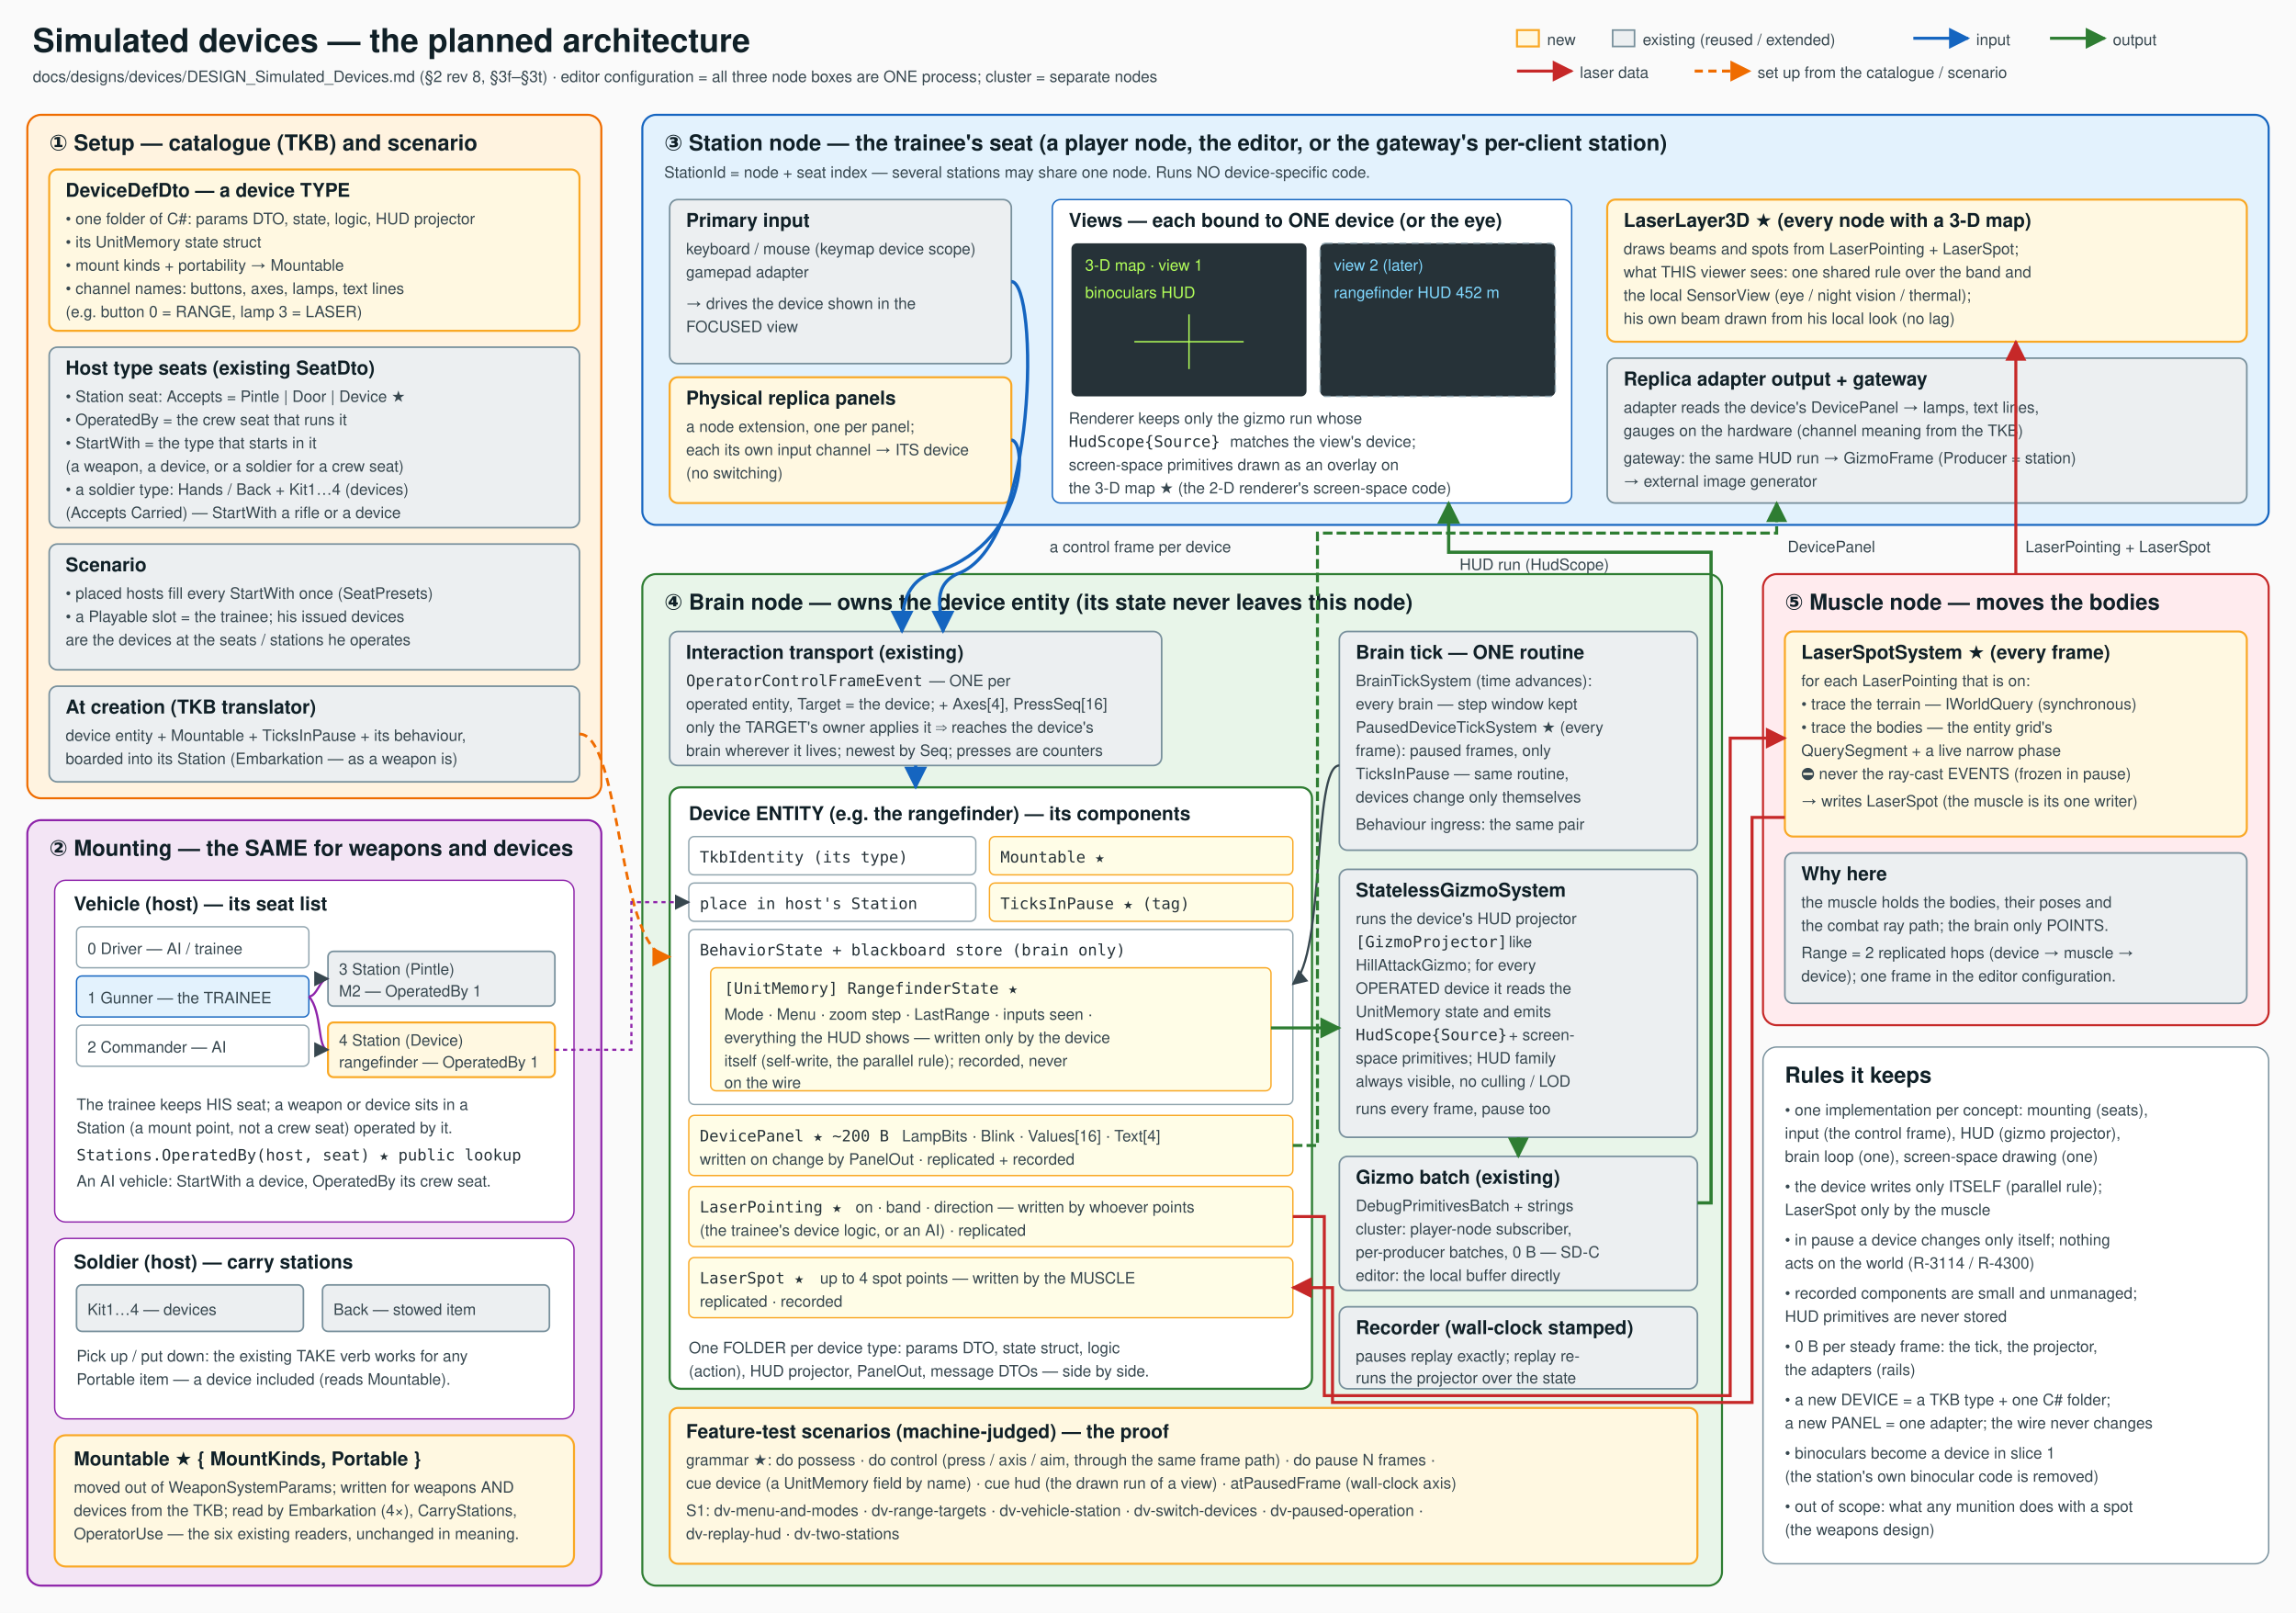
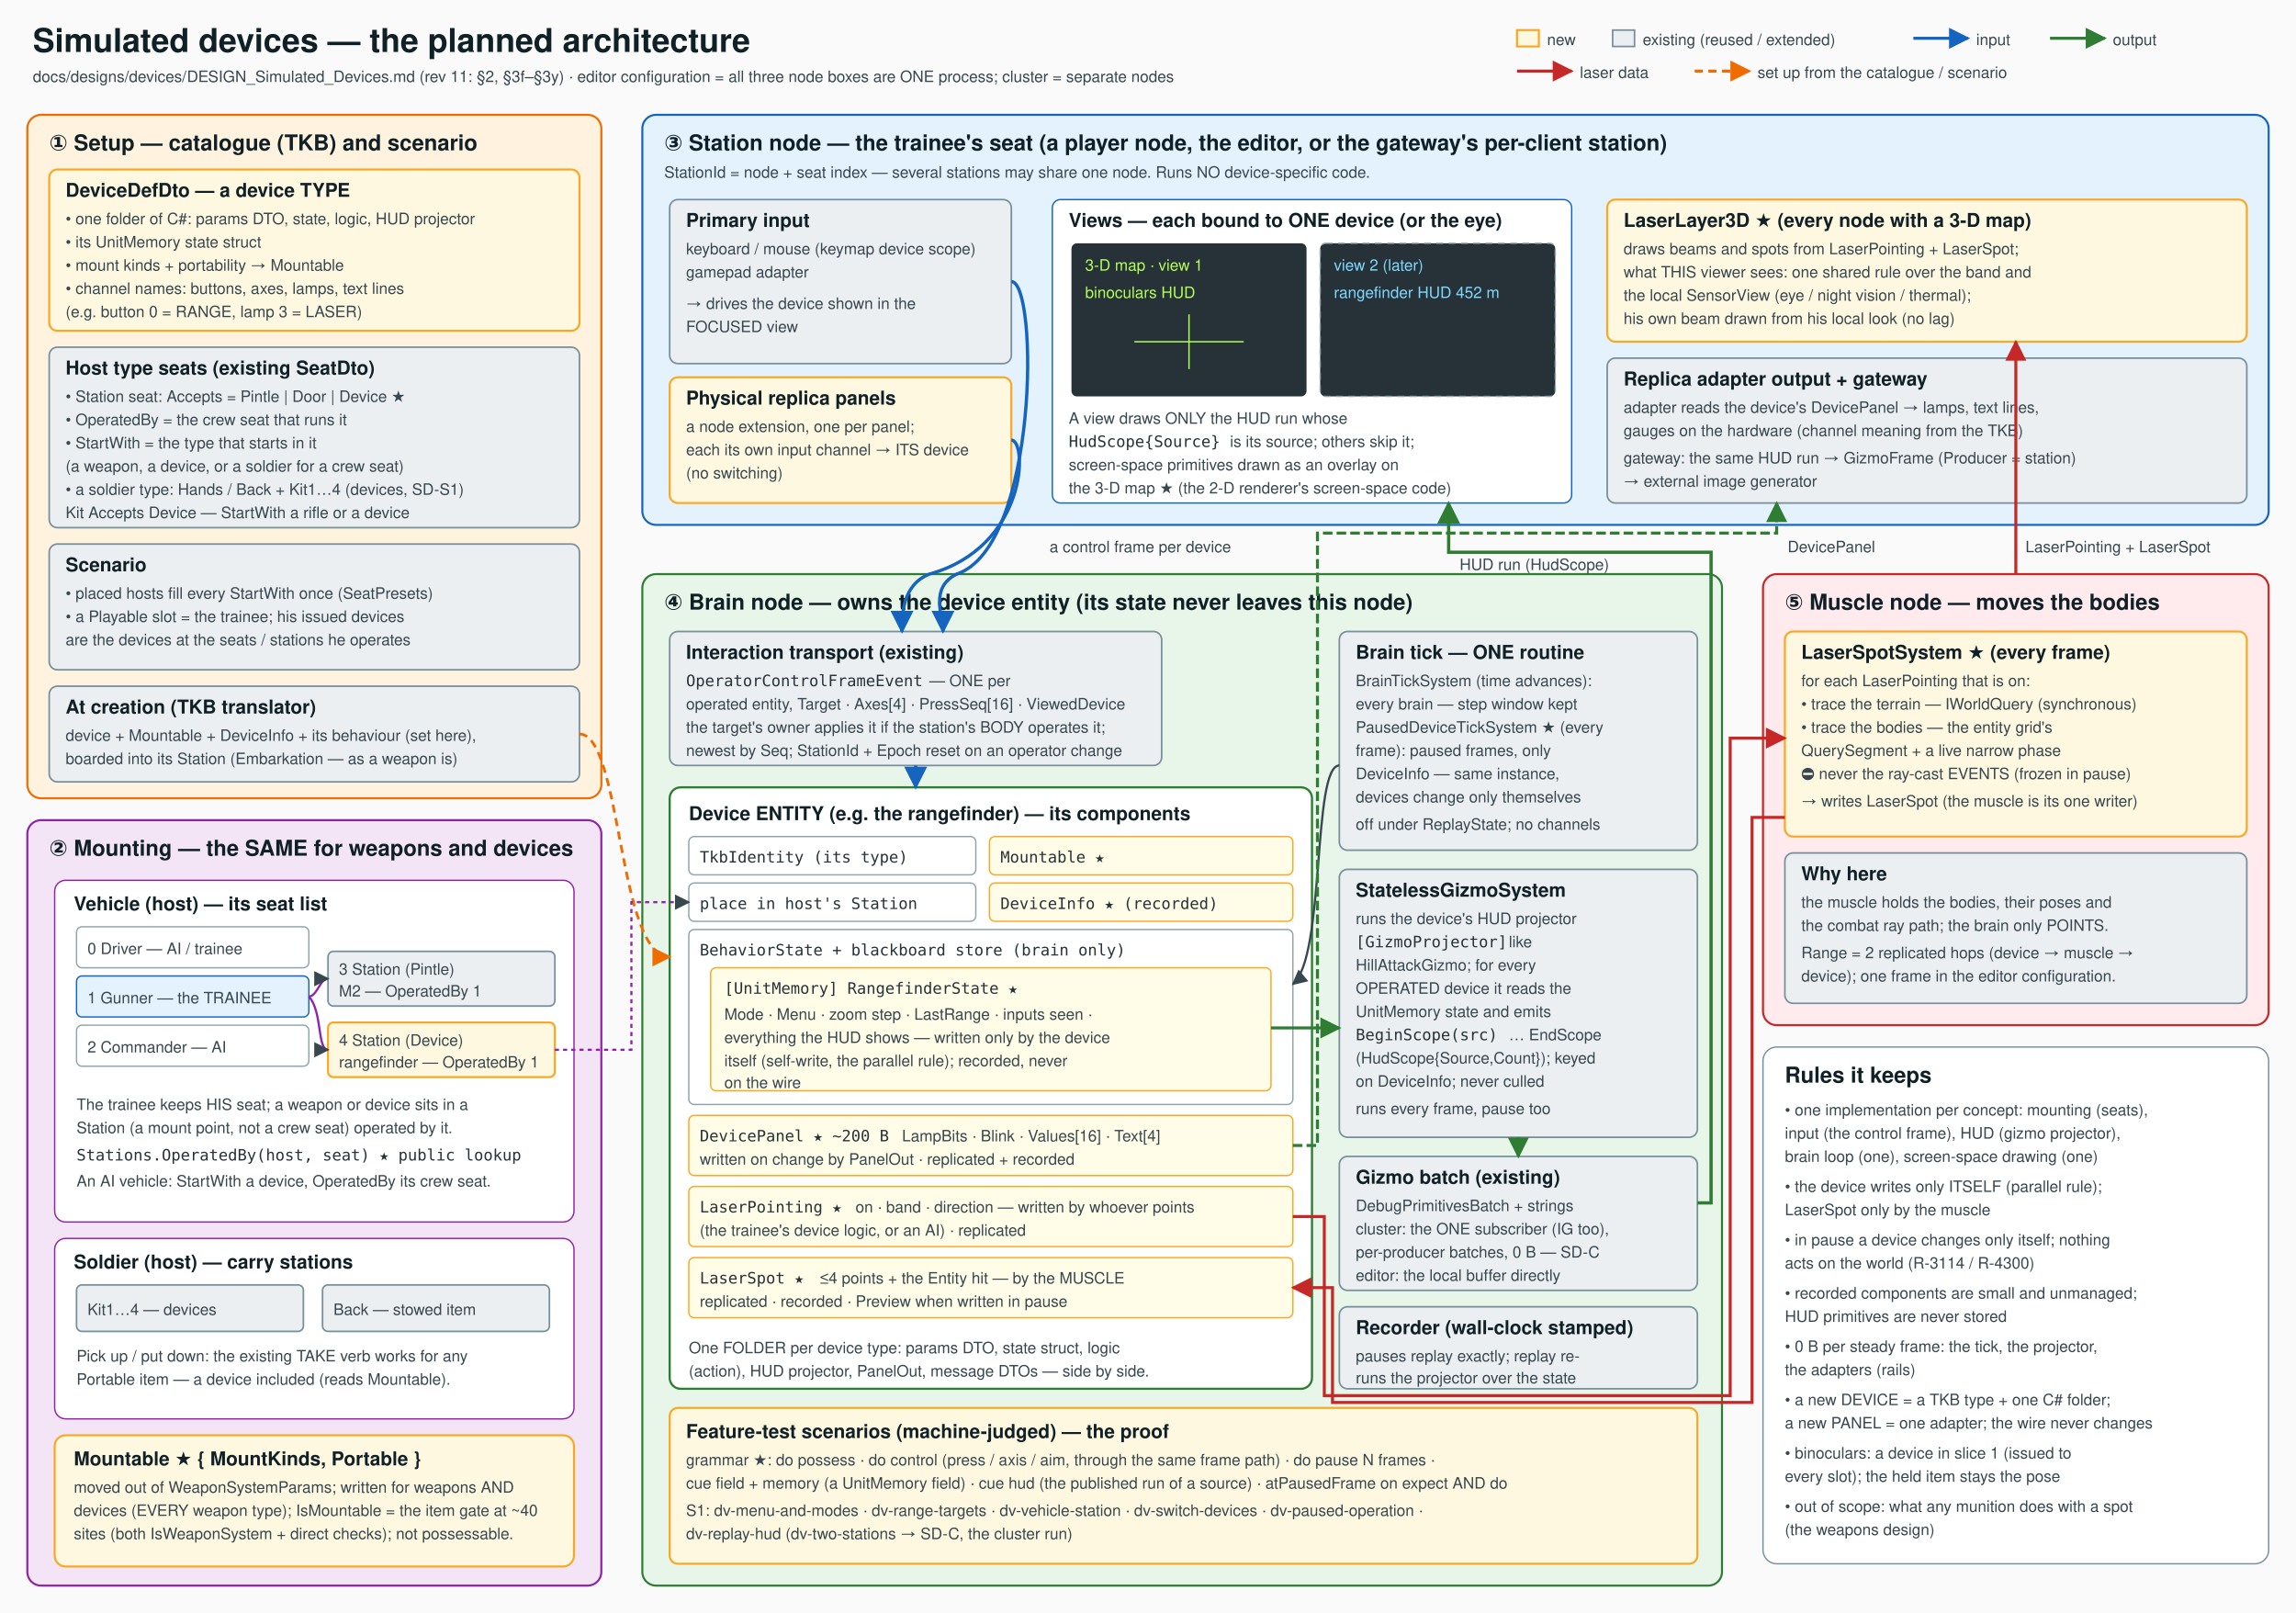
<svg xmlns="http://www.w3.org/2000/svg" width="1680" height="1180" viewBox="0 0 1680 1180" font-family="Segoe UI, Helvetica, Arial, sans-serif">
  <defs>
    <marker id="a" viewBox="0 0 10 10" refX="9" refY="5" markerWidth="7" markerHeight="7" orient="auto-start-reverse">
      <path d="M0,0 L10,5 L0,10 z" fill="#37474f" />
    </marker>
    <marker id="ab" viewBox="0 0 10 10" refX="9" refY="5" markerWidth="7" markerHeight="7" orient="auto-start-reverse">
      <path d="M0,0 L10,5 L0,10 z" fill="#1565c0" />
    </marker>
    <marker id="ag" viewBox="0 0 10 10" refX="9" refY="5" markerWidth="7" markerHeight="7" orient="auto-start-reverse">
      <path d="M0,0 L10,5 L0,10 z" fill="#2e7d32" />
    </marker>
    <marker id="ar" viewBox="0 0 10 10" refX="9" refY="5" markerWidth="7" markerHeight="7" orient="auto-start-reverse">
      <path d="M0,0 L10,5 L0,10 z" fill="#c62828" />
    </marker>
    <marker id="ao" viewBox="0 0 10 10" refX="9" refY="5" markerWidth="7" markerHeight="7" orient="auto-start-reverse">
      <path d="M0,0 L10,5 L0,10 z" fill="#ef6c00" />
    </marker>
    <style>
      .t{font-size:13px;fill:#263238}
      .s{font-size:11.5px;fill:#37474f}
      .h{font-size:16px;font-weight:700;fill:#102027}
      .h2{font-size:14px;font-weight:700;fill:#102027}
      .new{fill:#fff8e1;stroke:#f9a825;stroke-width:1.5}
      .ex{fill:#eceff1;stroke:#78909c;stroke-width:1.2}
      .comp{fill:#ffffff;stroke:#90a4ae;stroke-width:1}
      .compn{fill:#fffde7;stroke:#f9a825;stroke-width:1}
      .mono{font-family:Consolas, Menlo, monospace;font-size:11.5px;fill:#263238}
    </style>
  </defs>
  <rect width="1680" height="1180" fill="#fafafa" />
  <text x="24" y="38" font-size="24" font-weight="700" fill="#102027">Simulated devices — the planned architecture</text>
-   <text x="24" y="60" class="s">docs/designs/devices/DESIGN_Simulated_Devices.md (§2 rev 8, §3f–§3t) · editor configuration = all three node boxes are ONE process; cluster = separate nodes</text>
+   <text x="24" y="60" class="s">docs/designs/devices/DESIGN_Simulated_Devices.md (rev 11: §2, §3f–§3y) · editor configuration = all three node boxes are ONE process; cluster = separate nodes</text>
  <g transform="translate(1110,22)">
    <rect x="0" y="0" width="16" height="12" class="new" />
    <text x="22" y="11" class="s">new</text>
    <rect x="70" y="0" width="16" height="12" class="ex" />
    <text x="92" y="11" class="s">existing (reused / extended)</text>
    <line x1="290" y1="6" x2="330" y2="6" stroke="#1565c0" stroke-width="2.2" marker-end="url(#ab)" />
    <text x="336" y="11" class="s">input</text>
    <line x1="390" y1="6" x2="430" y2="6" stroke="#2e7d32" stroke-width="2.2" marker-end="url(#ag)" />
    <text x="436" y="11" class="s">output</text>
    <line x1="0" y1="30" x2="40" y2="30" stroke="#c62828" stroke-width="2.2" marker-end="url(#ar)" />
    <text x="46" y="35" class="s">laser data</text>
    <line x1="130" y1="30" x2="170" y2="30" stroke="#ef6c00" stroke-width="2.2" stroke-dasharray="6 4" marker-end="url(#ao)" />
    <text x="176" y="35" class="s">set up from the catalogue / scenario</text>
  </g>
  <rect x="20" y="84" width="420" height="500" rx="10" fill="#fff3e0" stroke="#ef6c00" stroke-width="1.5" />
  <text x="36" y="110" class="h">① Setup — catalogue (TKB) and scenario</text>
  <rect x="36" y="124" width="388" height="118" rx="6" class="new" />
  <text x="48" y="144" class="h2">DeviceDefDto — a device TYPE</text>
  <text x="48" y="164" class="s">• one folder of C#: params DTO, state, logic, HUD projector</text>
  <text x="48" y="181" class="s">• its UnitMemory state struct</text>
  <text x="48" y="198" class="s">• mount kinds + portability → Mountable</text>
  <text x="48" y="215" class="s">• channel names: buttons, axes, lamps, text lines</text>
  <text x="48" y="232" class="s">  (e.g. button 0 = RANGE, lamp 3 = LASER)</text>
  <rect x="36" y="254" width="388" height="132" rx="6" class="ex" />
  <text x="48" y="274" class="h2">Host type seats (existing SeatDto)</text>
  <text x="48" y="294" class="s">• Station seat: Accepts = Pintle | Door | Device ★</text>
  <text x="48" y="311" class="s">• OperatedBy = the crew seat that runs it</text>
  <text x="48" y="328" class="s">• StartWith = the type that starts in it</text>
  <text x="48" y="345" class="s">  (a weapon, a device, or a soldier for a crew seat)</text>
-   <text x="48" y="362" class="s">• a soldier type: Hands / Back + Kit1…4 (devices)</text>
-   <text x="48" y="379" class="s">  (Accepts Carried) — StartWith a rifle or a device</text>
+   <text x="48" y="362" class="s">• a soldier type: Hands / Back + Kit1…4 (devices, SD-S1)</text>
+   <text x="48" y="379" class="s">  Kit Accepts Device — StartWith a rifle or a device</text>
  <rect x="36" y="398" width="388" height="92" rx="6" class="ex" />
  <text x="48" y="418" class="h2">Scenario</text>
  <text x="48" y="438" class="s">• placed hosts fill every StartWith once (SeatPresets)</text>
  <text x="48" y="455" class="s">• a Playable slot = the trainee; his issued devices</text>
  <text x="48" y="472" class="s">  are the devices at the seats / stations he operates</text>
  <rect x="36" y="502" width="388" height="70" rx="6" class="ex" />
  <text x="48" y="522" class="h2">At creation (TKB translator)</text>
-   <text x="48" y="542" class="s">device entity + Mountable + TicksInPause + its behaviour,</text>
+   <text x="48" y="542" class="s">device + Mountable + DeviceInfo + its behaviour (set here),</text>
  <text x="48" y="559" class="s">boarded into its Station (Embarkation — as a weapon is)</text>
  <rect x="20" y="600" width="420" height="560" rx="10" fill="#f3e5f5" stroke="#8e24aa" stroke-width="1.5" />
  <text x="36" y="626" class="h">② Mounting — the SAME for weapons and devices</text>
  <rect x="40" y="644" width="380" height="250" rx="8" fill="#ffffff" stroke="#8e24aa" />
  <text x="54" y="666" class="h2">Vehicle (host) — its seat list</text>
  <g class="s">
    <rect x="56" y="678" width="170" height="30" rx="4" class="comp" />
    <text x="64" y="698" class="s">0 Driver — AI / trainee</text>
    <rect x="56" y="714" width="170" height="30" rx="4" fill="#e3f2fd" stroke="#1565c0" />
    <text x="64" y="734" class="s">1 Gunner — the TRAINEE</text>
    <rect x="56" y="750" width="170" height="30" rx="4" class="comp" />
    <text x="64" y="770" class="s">2 Commander — AI</text>
    <rect x="240" y="696" width="166" height="40" rx="4" class="ex" />
    <text x="248" y="713" class="s">3 Station (Pintle)</text>
    <text x="248" y="729" class="s">M2 — OperatedBy 1</text>
    <rect x="240" y="748" width="166" height="40" rx="4" class="new" />
    <text x="248" y="765" class="s">4 Station (Device)</text>
    <text x="248" y="781" class="s">rangefinder — OperatedBy 1</text>
  </g>
  <path d="M226,729 C232,729 234,716 240,716" fill="none" stroke="#8e24aa" stroke-width="1.6" marker-end="url(#a)" />
  <path d="M226,729 C236,740 232,768 240,768" fill="none" stroke="#8e24aa" stroke-width="1.6" marker-end="url(#a)" />
  <text x="56" y="812" class="s">The trainee keeps HIS seat; a weapon or device sits in a</text>
  <text x="56" y="829" class="s">Station (a mount point, not a crew seat) operated by it.</text>
  <text x="56" y="849" class="mono">Stations.OperatedBy(host, seat) ★ public lookup</text>
  <text x="56" y="868" class="s">An AI vehicle: StartWith a device, OperatedBy its crew seat.</text>
  <rect x="40" y="906" width="380" height="132" rx="8" fill="#ffffff" stroke="#8e24aa" />
  <text x="54" y="928" class="h2">Soldier (host) — carry stations</text>
  <rect x="56" y="940" width="166" height="34" rx="4" class="ex" />
  <text x="64" y="962" class="s">Kit1…4 — devices</text>
  <rect x="236" y="940" width="166" height="34" rx="4" class="ex" />
  <text x="244" y="962" class="s">Back — stowed item</text>
  <text x="56" y="996" class="s">Pick up / put down: the existing TAKE verb works for any</text>
  <text x="56" y="1013" class="s">Portable item — a device included (reads Mountable).</text>
  <rect x="40" y="1050" width="380" height="96" rx="8" class="new" />
  <text x="54" y="1072" class="h2">Mountable ★ { MountKinds, Portable }</text>
  <text x="54" y="1092" class="s">moved out of WeaponSystemParams; written for weapons AND</text>
-   <text x="54" y="1109" class="s">devices from the TKB; read by Embarkation (4×), CarryStations,</text>
-   <text x="54" y="1126" class="s">OperatorUse — the six existing readers, unchanged in meaning.</text>
+   <text x="54" y="1109" class="s">devices (EVERY weapon type); IsMountable = the item gate at ~40</text>
+   <text x="54" y="1126" class="s">sites (both IsWeaponSystem + direct checks); not possessable.</text>
  <rect x="470" y="84" width="1190" height="300" rx="10" fill="#e3f2fd" stroke="#1565c0" stroke-width="1.5" />
  <text x="486" y="110" class="h">③ Station node — the trainee's seat (a player node, the editor, or the gateway's per-client station)</text>
  <text x="486" y="130" class="s">StationId = node + seat index — several stations may share one node. Runs NO device-specific code.</text>
  <rect x="490" y="146" width="250" height="120" rx="6" class="ex" />
  <text x="502" y="166" class="h2">Primary input</text>
  <text x="502" y="186" class="s">keyboard / mouse (keymap device scope)</text>
  <text x="502" y="203" class="s">gamepad adapter</text>
  <text x="502" y="226" class="s">→ drives the device shown in the</text>
  <text x="502" y="243" class="s">   FOCUSED view</text>
  <rect x="490" y="276" width="250" height="92" rx="6" class="new" />
  <text x="502" y="296" class="h2">Physical replica panels</text>
  <text x="502" y="316" class="s">a node extension, one per panel;</text>
  <text x="502" y="333" class="s">each its own input channel → ITS device</text>
  <text x="502" y="350" class="s">(no switching)</text>
  <rect x="770" y="146" width="380" height="222" rx="6" fill="#ffffff" stroke="#1565c0" />
  <text x="782" y="166" class="h2">Views — each bound to ONE device (or the eye)</text>
  <rect x="784" y="178" width="172" height="112" rx="4" fill="#263238" />
  <text x="794" y="198" font-size="11.5" fill="#b2ff59">3-D map · view 1</text>
  <text x="794" y="218" font-size="11.5" fill="#b2ff59">binoculars HUD</text>
  <line x1="830" y1="250" x2="910" y2="250" stroke="#b2ff59" />
  <line x1="870" y1="230" x2="870" y2="270" stroke="#b2ff59" />
  <rect x="966" y="178" width="172" height="112" rx="4" fill="#263238" stroke-dasharray="5 4" stroke="#90a4ae" />
  <text x="976" y="198" font-size="11.5" fill="#80d8ff">view 2 (later)</text>
  <text x="976" y="218" font-size="11.5" fill="#80d8ff">rangefinder HUD  452 m</text>
-   <text x="782" y="310" class="s">Renderer keeps only the gizmo run whose</text>
+   <text x="782" y="310" class="s">A view draws ONLY the HUD run whose</text>
  <text x="782" y="327" class="mono">HudScope{Source}</text>
-   <text x="900" y="327" class="s"> matches the view's device;</text>
+   <text x="900" y="327" class="s"> is its source; others skip it;</text>
  <text x="782" y="344" class="s">screen-space primitives drawn as an overlay on</text>
  <text x="782" y="361" class="s">the 3-D map ★ (the 2-D renderer's screen-space code)</text>
  <rect x="1176" y="146" width="468" height="104" rx="6" class="new" />
  <text x="1188" y="166" class="h2">LaserLayer3D ★ (every node with a 3-D map)</text>
  <text x="1188" y="186" class="s">draws beams and spots from LaserPointing + LaserSpot;</text>
  <text x="1188" y="203" class="s">what THIS viewer sees: one shared rule over the band and</text>
  <text x="1188" y="220" class="s">the local SensorView (eye / night vision / thermal);</text>
  <text x="1188" y="237" class="s">his own beam drawn from his local look (no lag)</text>
  <rect x="1176" y="262" width="468" height="106" rx="6" class="ex" />
  <text x="1188" y="282" class="h2">Replica adapter output + gateway</text>
  <text x="1188" y="302" class="s">adapter reads the device's DevicePanel → lamps, text lines,</text>
  <text x="1188" y="319" class="s">gauges on the hardware (channel meaning from the TKB)</text>
  <text x="1188" y="339" class="s">gateway: the same HUD run → GizmoFrame (Producer = station)</text>
  <text x="1188" y="356" class="s">→ external image generator</text>
  <rect x="470" y="420" width="790" height="740" rx="10" fill="#e8f5e9" stroke="#2e7d32" stroke-width="1.5" />
  <text x="486" y="446" class="h">④ Brain node — owns the device entity (its state never leaves this node)</text>
  <rect x="490" y="462" width="360" height="98" rx="6" class="ex" />
  <text x="502" y="482" class="h2">Interaction transport (existing)</text>
  <text x="502" y="502" class="mono">OperatorControlFrameEvent</text>
  <text x="680" y="502" class="s"> — ONE per</text>
-   <text x="502" y="519" class="s">operated entity, Target = the device; + Axes[4], PressSeq[16]</text>
-   <text x="502" y="536" class="s">only the TARGET's owner applies it ⇒ reaches the device's</text>
-   <text x="502" y="553" class="s">brain wherever it lives; newest by Seq; presses are counters</text>
+   <text x="502" y="519" class="s">operated entity, Target · Axes[4] · PressSeq[16] · ViewedDevice</text>
+   <text x="502" y="536" class="s">the target's owner applies it if the station's BODY operates it;</text>
+   <text x="502" y="553" class="s">newest by Seq; StationId + Epoch reset on an operator change</text>
  <rect x="490" y="576" width="470" height="440" rx="8" fill="#ffffff" stroke="#2e7d32" stroke-width="1.6" />
  <text x="504" y="600" class="h2">Device ENTITY (e.g. the rangefinder) — its components</text>
  <rect x="504" y="612" width="210" height="28" rx="4" class="comp" />
  <text x="512" y="631" class="mono">TkbIdentity (its type)</text>
  <rect x="724" y="612" width="222" height="28" rx="4" class="compn" />
  <text x="732" y="631" class="mono">Mountable ★</text>
  <rect x="724" y="646" width="222" height="28" rx="4" class="compn" />
-   <text x="732" y="665" class="mono">TicksInPause ★ (tag)</text>
+   <text x="732" y="665" class="mono">DeviceInfo ★ (recorded)</text>
  <rect x="504" y="646" width="210" height="28" rx="4" class="comp" />
  <text x="512" y="665" class="mono">place in host's Station</text>
  <rect x="504" y="680" width="442" height="128" rx="4" class="comp" />
  <text x="512" y="699" class="mono">BehaviorState + blackboard store (brain only)</text>
  <rect x="520" y="708" width="410" height="90" rx="4" class="compn" />
  <text x="530" y="727" class="mono">[UnitMemory] RangefinderState ★</text>
  <text x="530" y="746" class="s">Mode · Menu · zoom step · LastRange · inputs seen ·</text>
  <text x="530" y="763" class="s">everything the HUD shows — written only by the device</text>
  <text x="530" y="780" class="s">itself (self-write, the parallel rule); recorded, never</text>
  <text x="530" y="796" class="s">on the wire</text>
  <rect x="504" y="816" width="442" height="44" rx="4" class="compn" />
  <text x="512" y="835" class="mono">DevicePanel ★ ~200 B</text>
  <text x="660" y="835" class="s">LampBits · Blink · Values[16] · Text[4]</text>
  <text x="512" y="852" class="s">written on change by PanelOut · replicated + recorded</text>
  <rect x="504" y="868" width="442" height="44" rx="4" class="compn" />
  <text x="512" y="887" class="mono">LaserPointing ★</text>
  <text x="626" y="887" class="s">on · band · direction — written by whoever points</text>
  <text x="512" y="904" class="s">(the trainee's device logic, or an AI) · replicated</text>
  <rect x="504" y="920" width="442" height="44" rx="4" class="compn" />
  <text x="512" y="939" class="mono">LaserSpot ★</text>
-   <text x="600" y="939" class="s">up to 4 spot points — written by the MUSCLE</text>
-   <text x="512" y="956" class="s">replicated · recorded</text>
+   <text x="600" y="939" class="s">≤4 points + the Entity hit — by the MUSCLE</text>
+   <text x="512" y="956" class="s">replicated · recorded · Preview when written in pause</text>
  <text x="504" y="990" class="s">One FOLDER per device type: params DTO, state struct, logic</text>
  <text x="504" y="1007" class="s">(action), HUD projector, PanelOut, message DTOs — side by side.</text>
  <rect x="980" y="462" width="262" height="160" rx="6" class="ex" />
  <text x="992" y="482" class="h2">Brain tick — ONE routine</text>
  <text x="992" y="502" class="s">BrainTickSystem (time advances):</text>
  <text x="992" y="519" class="s">  every brain — step window kept</text>
  <text x="992" y="536" class="s">PausedDeviceTickSystem ★ (every</text>
  <text x="992" y="553" class="s">  frame): paused frames, only</text>
-   <text x="992" y="570" class="s">  TicksInPause — same routine,</text>
+   <text x="992" y="570" class="s">  DeviceInfo — same instance,</text>
  <text x="992" y="587" class="s">  devices change only themselves</text>
-   <text x="992" y="607" class="s">Behaviour ingress: the same pair</text>
+   <text x="992" y="607" class="s">off under ReplayState; no channels</text>
  <rect x="980" y="636" width="262" height="196" rx="6" class="ex" />
  <text x="992" y="656" class="h2">StatelessGizmoSystem</text>
  <text x="992" y="676" class="s">runs the device's HUD projector</text>
  <text x="992" y="693" class="mono">[GizmoProjector]</text>
  <text x="1104" y="693" class="s"> like</text>
  <text x="992" y="710" class="s">HillAttackGizmo; for every</text>
  <text x="992" y="727" class="s">OPERATED device it reads the</text>
  <text x="992" y="744" class="s">UnitMemory state and emits</text>
-   <text x="992" y="761" class="mono">HudScope{Source}</text>
-   <text x="1104" y="761" class="s"> + screen-</text>
-   <text x="992" y="778" class="s">space primitives; HUD family</text>
-   <text x="992" y="795" class="s">always visible, no culling / LOD</text>
+   <text x="992" y="761" class="mono">BeginScope(src)</text>
+   <text x="1104" y="761" class="s"> … EndScope</text>
+   <text x="992" y="778" class="s">(HudScope{Source,Count}); keyed</text>
+   <text x="992" y="795" class="s">on DeviceInfo; never culled</text>
  <text x="992" y="815" class="s">runs every frame, pause too</text>
  <rect x="980" y="846" width="262" height="98" rx="6" class="ex" />
  <text x="992" y="866" class="h2">Gizmo batch (existing)</text>
  <text x="992" y="886" class="s">DebugPrimitivesBatch + strings</text>
-   <text x="992" y="903" class="s">cluster: player-node subscriber,</text>
+   <text x="992" y="903" class="s">cluster: the ONE subscriber (IG too),</text>
  <text x="992" y="920" class="s">per-producer batches, 0 B — SD-C</text>
  <text x="992" y="937" class="s">editor: the local buffer directly</text>
  <rect x="980" y="956" width="262" height="60" rx="6" class="ex" />
  <text x="992" y="976" class="h2">Recorder (wall-clock stamped)</text>
  <text x="992" y="996" class="s">pauses replay exactly; replay re-</text>
  <text x="992" y="1012" class="s">runs the projector over the state</text>
  <rect x="490" y="1030" width="752" height="114" rx="6" class="new" />
  <text x="502" y="1052" class="h2">Feature-test scenarios (machine-judged) — the proof</text>
  <text x="502" y="1072" class="s">grammar ★: do possess · do control (press / axis / aim, through the same frame path) · do pause N frames ·</text>
-   <text x="502" y="1089" class="s">cue device (a UnitMemory field by name) · cue hud (the drawn run of a view) · atPausedFrame (wall-clock axis)</text>
+   <text x="502" y="1089" class="s">cue field + memory (a UnitMemory field) · cue hud (the published run of a source) · atPausedFrame on expect AND do</text>
  <text x="502" y="1109" class="s">S1: dv-menu-and-modes · dv-range-targets · dv-vehicle-station · dv-switch-devices · dv-paused-operation ·</text>
-   <text x="502" y="1126" class="s">    dv-replay-hud · dv-two-stations</text>
+   <text x="502" y="1126" class="s">    dv-replay-hud   (dv-two-stations → SD-C, the cluster run)</text>
  <rect x="1290" y="420" width="370" height="330" rx="10" fill="#ffebee" stroke="#c62828" stroke-width="1.5" />
  <text x="1306" y="446" class="h">⑤ Muscle node — moves the bodies</text>
  <rect x="1306" y="462" width="338" height="150" rx="6" class="new" />
  <text x="1318" y="482" class="h2">LaserSpotSystem ★ (every frame)</text>
  <text x="1318" y="502" class="s">for each LaserPointing that is on:</text>
  <text x="1318" y="519" class="s">• trace the terrain — IWorldQuery (synchronous)</text>
  <text x="1318" y="536" class="s">• trace the bodies — the entity grid's</text>
  <text x="1318" y="553" class="s">  QuerySegment + a live narrow phase</text>
  <text x="1318" y="570" class="s">⛔ never the ray-cast EVENTS (frozen in pause)</text>
  <text x="1318" y="590" class="s">→ writes LaserSpot (the muscle is its one writer)</text>
  <rect x="1306" y="624" width="338" height="110" rx="6" class="ex" />
  <text x="1318" y="644" class="h2">Why here</text>
  <text x="1318" y="664" class="s">the muscle holds the bodies, their poses and</text>
  <text x="1318" y="681" class="s">the combat ray path; the brain only POINTS.</text>
  <text x="1318" y="701" class="s">Range = 2 replicated hops (device → muscle →</text>
  <text x="1318" y="718" class="s">device); one frame in the editor configuration.</text>
  <rect x="1290" y="766" width="370" height="378" rx="10" fill="#ffffff" stroke="#78909c" />
  <text x="1306" y="792" class="h">Rules it keeps</text>
  <text x="1306" y="816" class="s">• one implementation per concept: mounting (seats),</text>
  <text x="1306" y="833" class="s">  input (the control frame), HUD (gizmo projector),</text>
  <text x="1306" y="850" class="s">  brain loop (one), screen-space drawing (one)</text>
  <text x="1306" y="872" class="s">• the device writes only ITSELF (parallel rule);</text>
  <text x="1306" y="889" class="s">  LaserSpot only by the muscle</text>
  <text x="1306" y="911" class="s">• in pause a device changes only itself; nothing</text>
  <text x="1306" y="928" class="s">  acts on the world (R-3114 / R-4300)</text>
  <text x="1306" y="950" class="s">• recorded components are small and unmanaged;</text>
  <text x="1306" y="967" class="s">  HUD primitives are never stored</text>
  <text x="1306" y="989" class="s">• 0 B per steady frame: the tick, the projector,</text>
  <text x="1306" y="1006" class="s">  the adapters (rails)</text>
  <text x="1306" y="1028" class="s">• a new DEVICE = a TKB type + one C# folder;</text>
  <text x="1306" y="1045" class="s">  a new PANEL = one adapter; the wire never changes</text>
-   <text x="1306" y="1067" class="s">• binoculars become a device in slice 1</text>
-   <text x="1306" y="1084" class="s">  (the station's own binocular code is removed)</text>
+   <text x="1306" y="1067" class="s">• binoculars: a device in slice 1 (issued to</text>
+   <text x="1306" y="1084" class="s">  every slot); the held item stays the pose</text>
  <text x="1306" y="1106" class="s">• out of scope: what any munition does with a spot</text>
  <text x="1306" y="1123" class="s">  (the weapons design)</text>
  <path d="M424,537 C455,537 452,700 490,700" fill="none" stroke="#ef6c00" stroke-width="2" stroke-dasharray="6 4" marker-end="url(#ao)" />
  <path d="M406,768 L462,768 L462,660 L504,660" fill="none" stroke="#8e24aa" stroke-width="1.6" stroke-dasharray="3 3" marker-end="url(#a)" />
  <path d="M740,206 C760,206 760,400 700,420 C680,430 690,450 690,462" fill="none" stroke="#1565c0" stroke-width="2.4" marker-end="url(#ab)" />
  <path d="M740,322 C752,322 752,400 680,420 C660,428 660,450 660,462" fill="none" stroke="#1565c0" stroke-width="2.4" marker-end="url(#ab)" />
  <text x="768" y="404" class="s" fill="#1565c0">a control frame per device</text>
  <path d="M670,560 L670,576" stroke="#1565c0" stroke-width="2.4" marker-end="url(#ab)" />
  <path d="M980,560 C960,560 970,700 946,720" fill="none" stroke="#37474f" stroke-width="1.6" marker-end="url(#a)" />
  <path d="M930,752 L980,752" fill="none" stroke="#2e7d32" stroke-width="2.2" marker-end="url(#ag)" />
  <path d="M1111,832 L1111,846" stroke="#2e7d32" stroke-width="2.2" marker-end="url(#ag)" />
  <path d="M1242,880 L1252,880 L1252,404 L1060,404 L1060,368" fill="none" stroke="#2e7d32" stroke-width="2.4" marker-end="url(#ag)" />
  <text x="1068" y="417" class="s" fill="#2e7d32">HUD run (HudScope)</text>
  <path d="M946,838 L964,838 L964,390 L1300,390 L1300,368" fill="none" stroke="#2e7d32" stroke-width="2.2" stroke-dasharray="7 3" marker-end="url(#ag)" />
  <text x="1308" y="404" class="s" fill="#2e7d32">DevicePanel</text>
  <path d="M946,890 L969,890 L969,1021 L1266,1021 L1266,540 L1306,540" fill="none" stroke="#c62828" stroke-width="2.2" marker-end="url(#ar)" />
  <path d="M1306,598 L1282,598 L1282,1026 L975,1026 L975,942 L946,942" fill="none" stroke="#c62828" stroke-width="2.2" marker-end="url(#ar)" />
  <path d="M1475,420 L1475,250" stroke="#c62828" stroke-width="2.2" marker-end="url(#ar)" />
  <text x="1482" y="404" class="s" fill="#c62828">LaserPointing + LaserSpot</text>
</svg>
